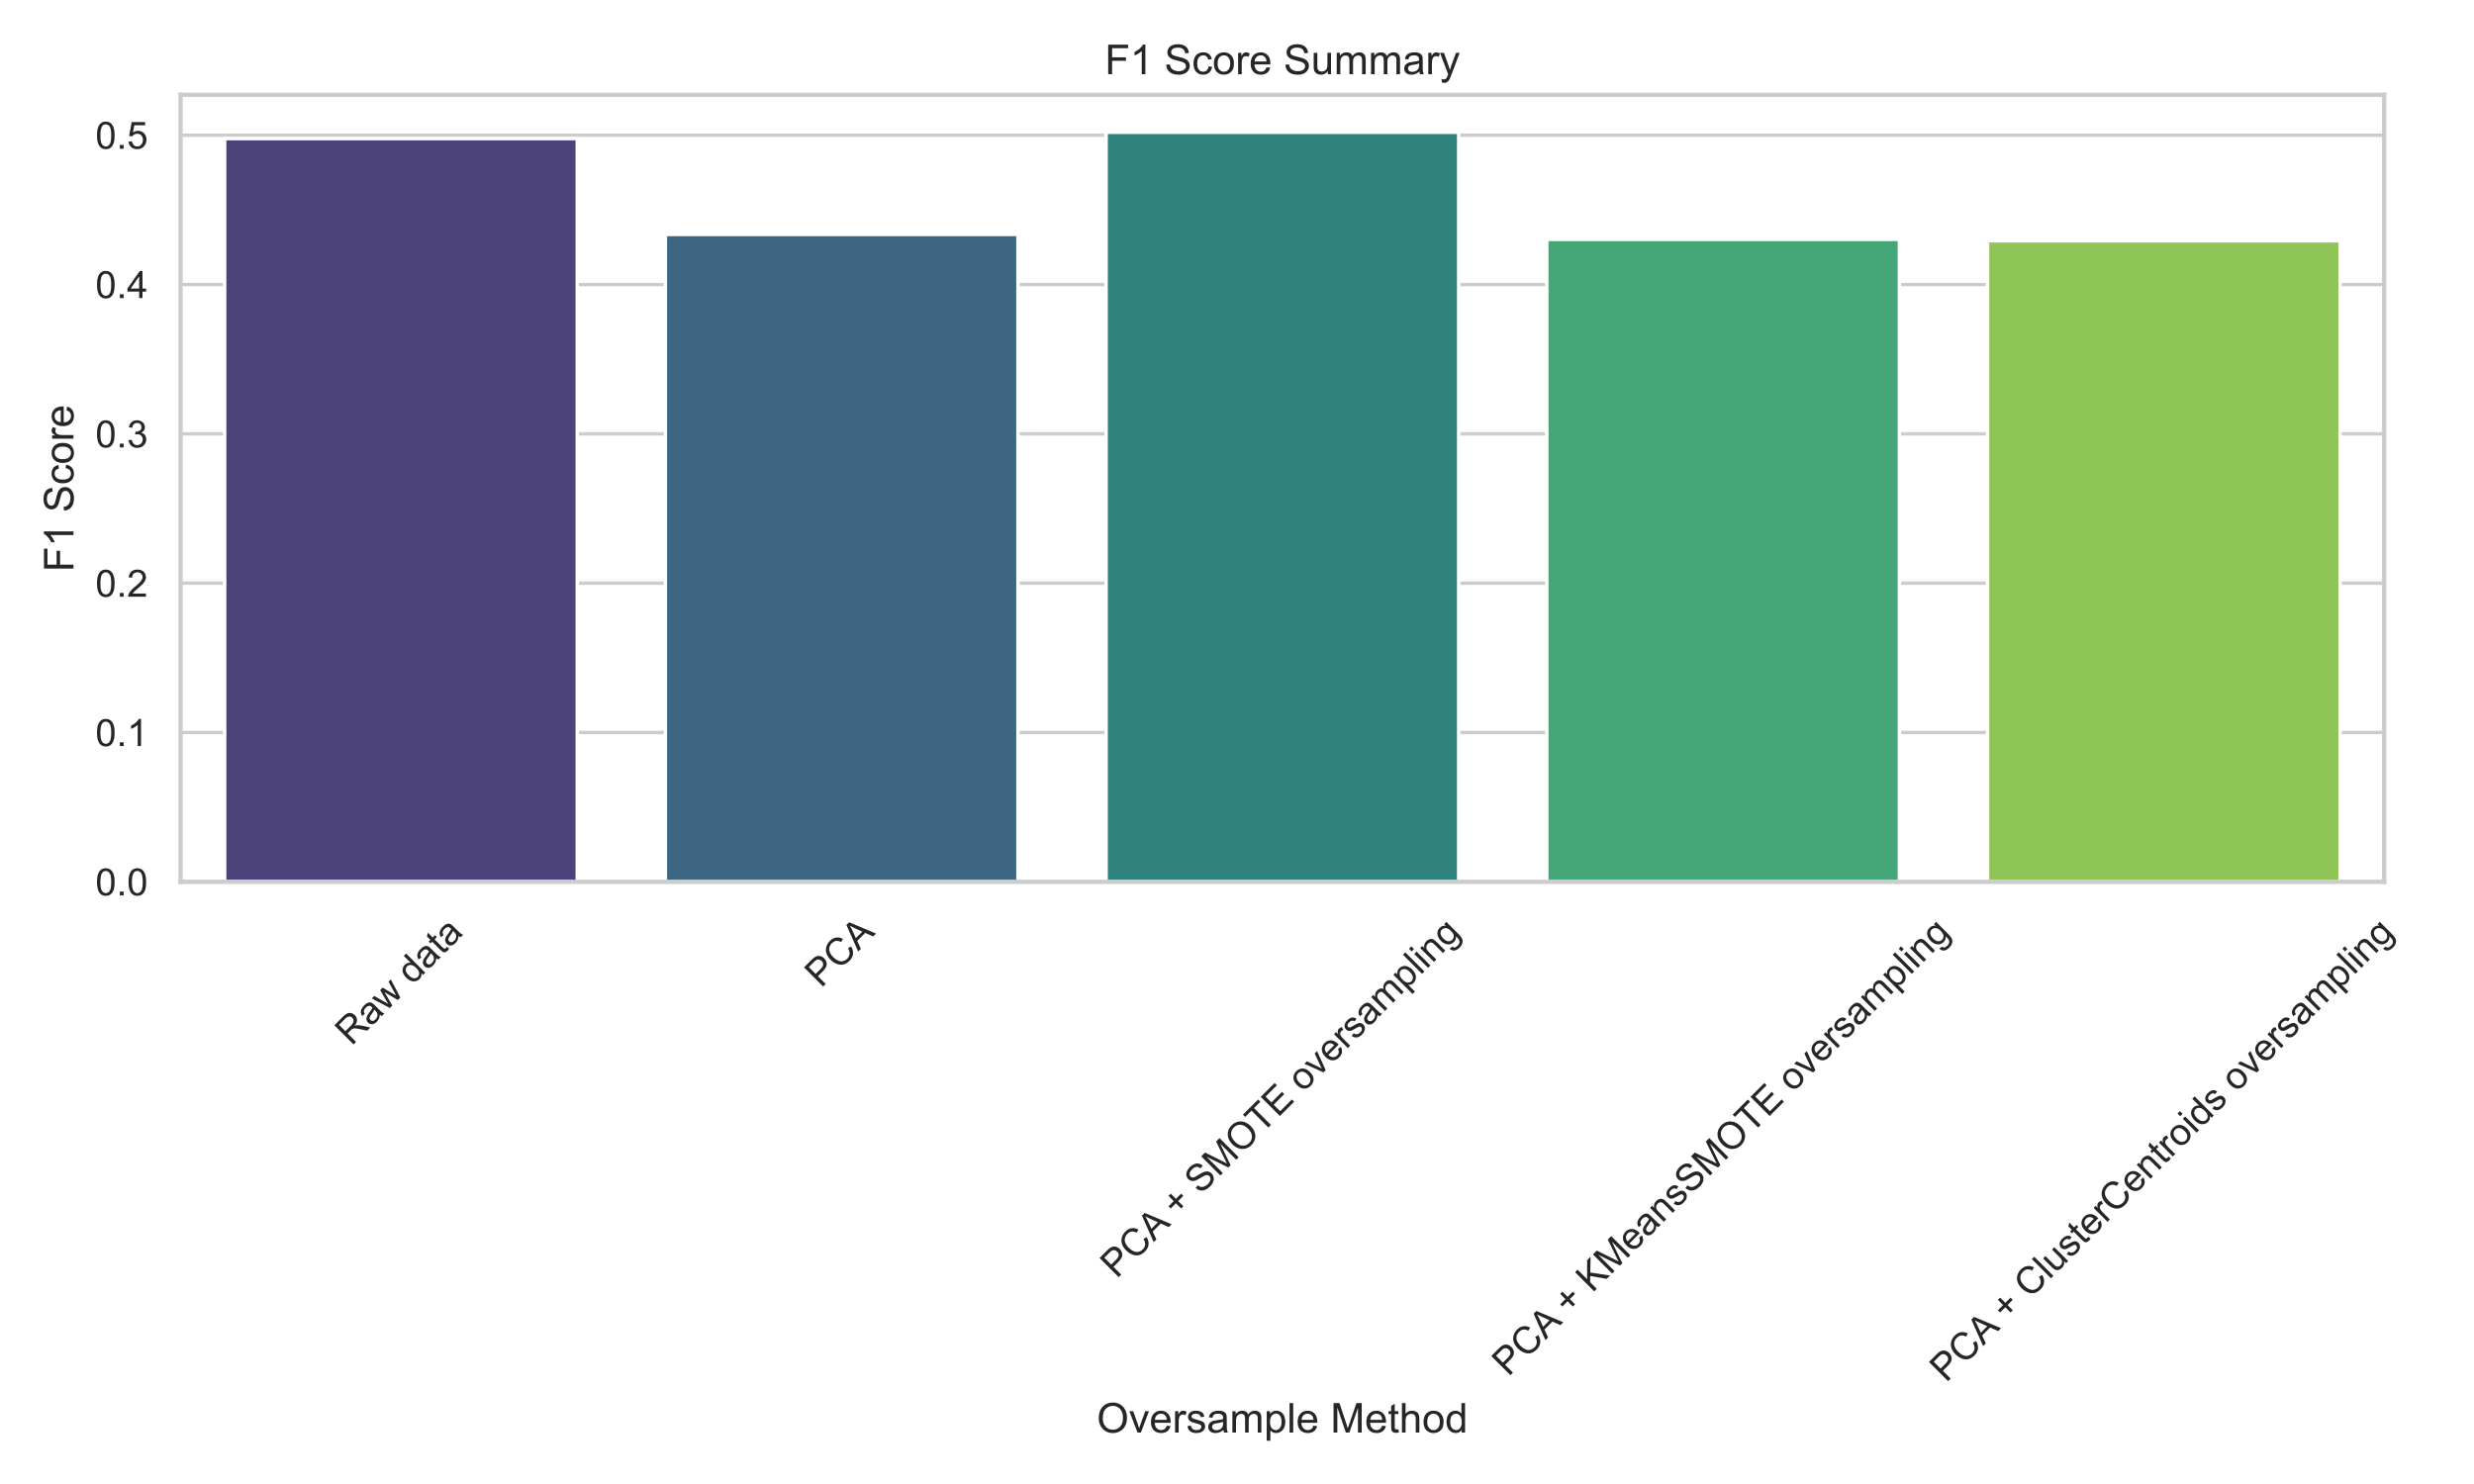
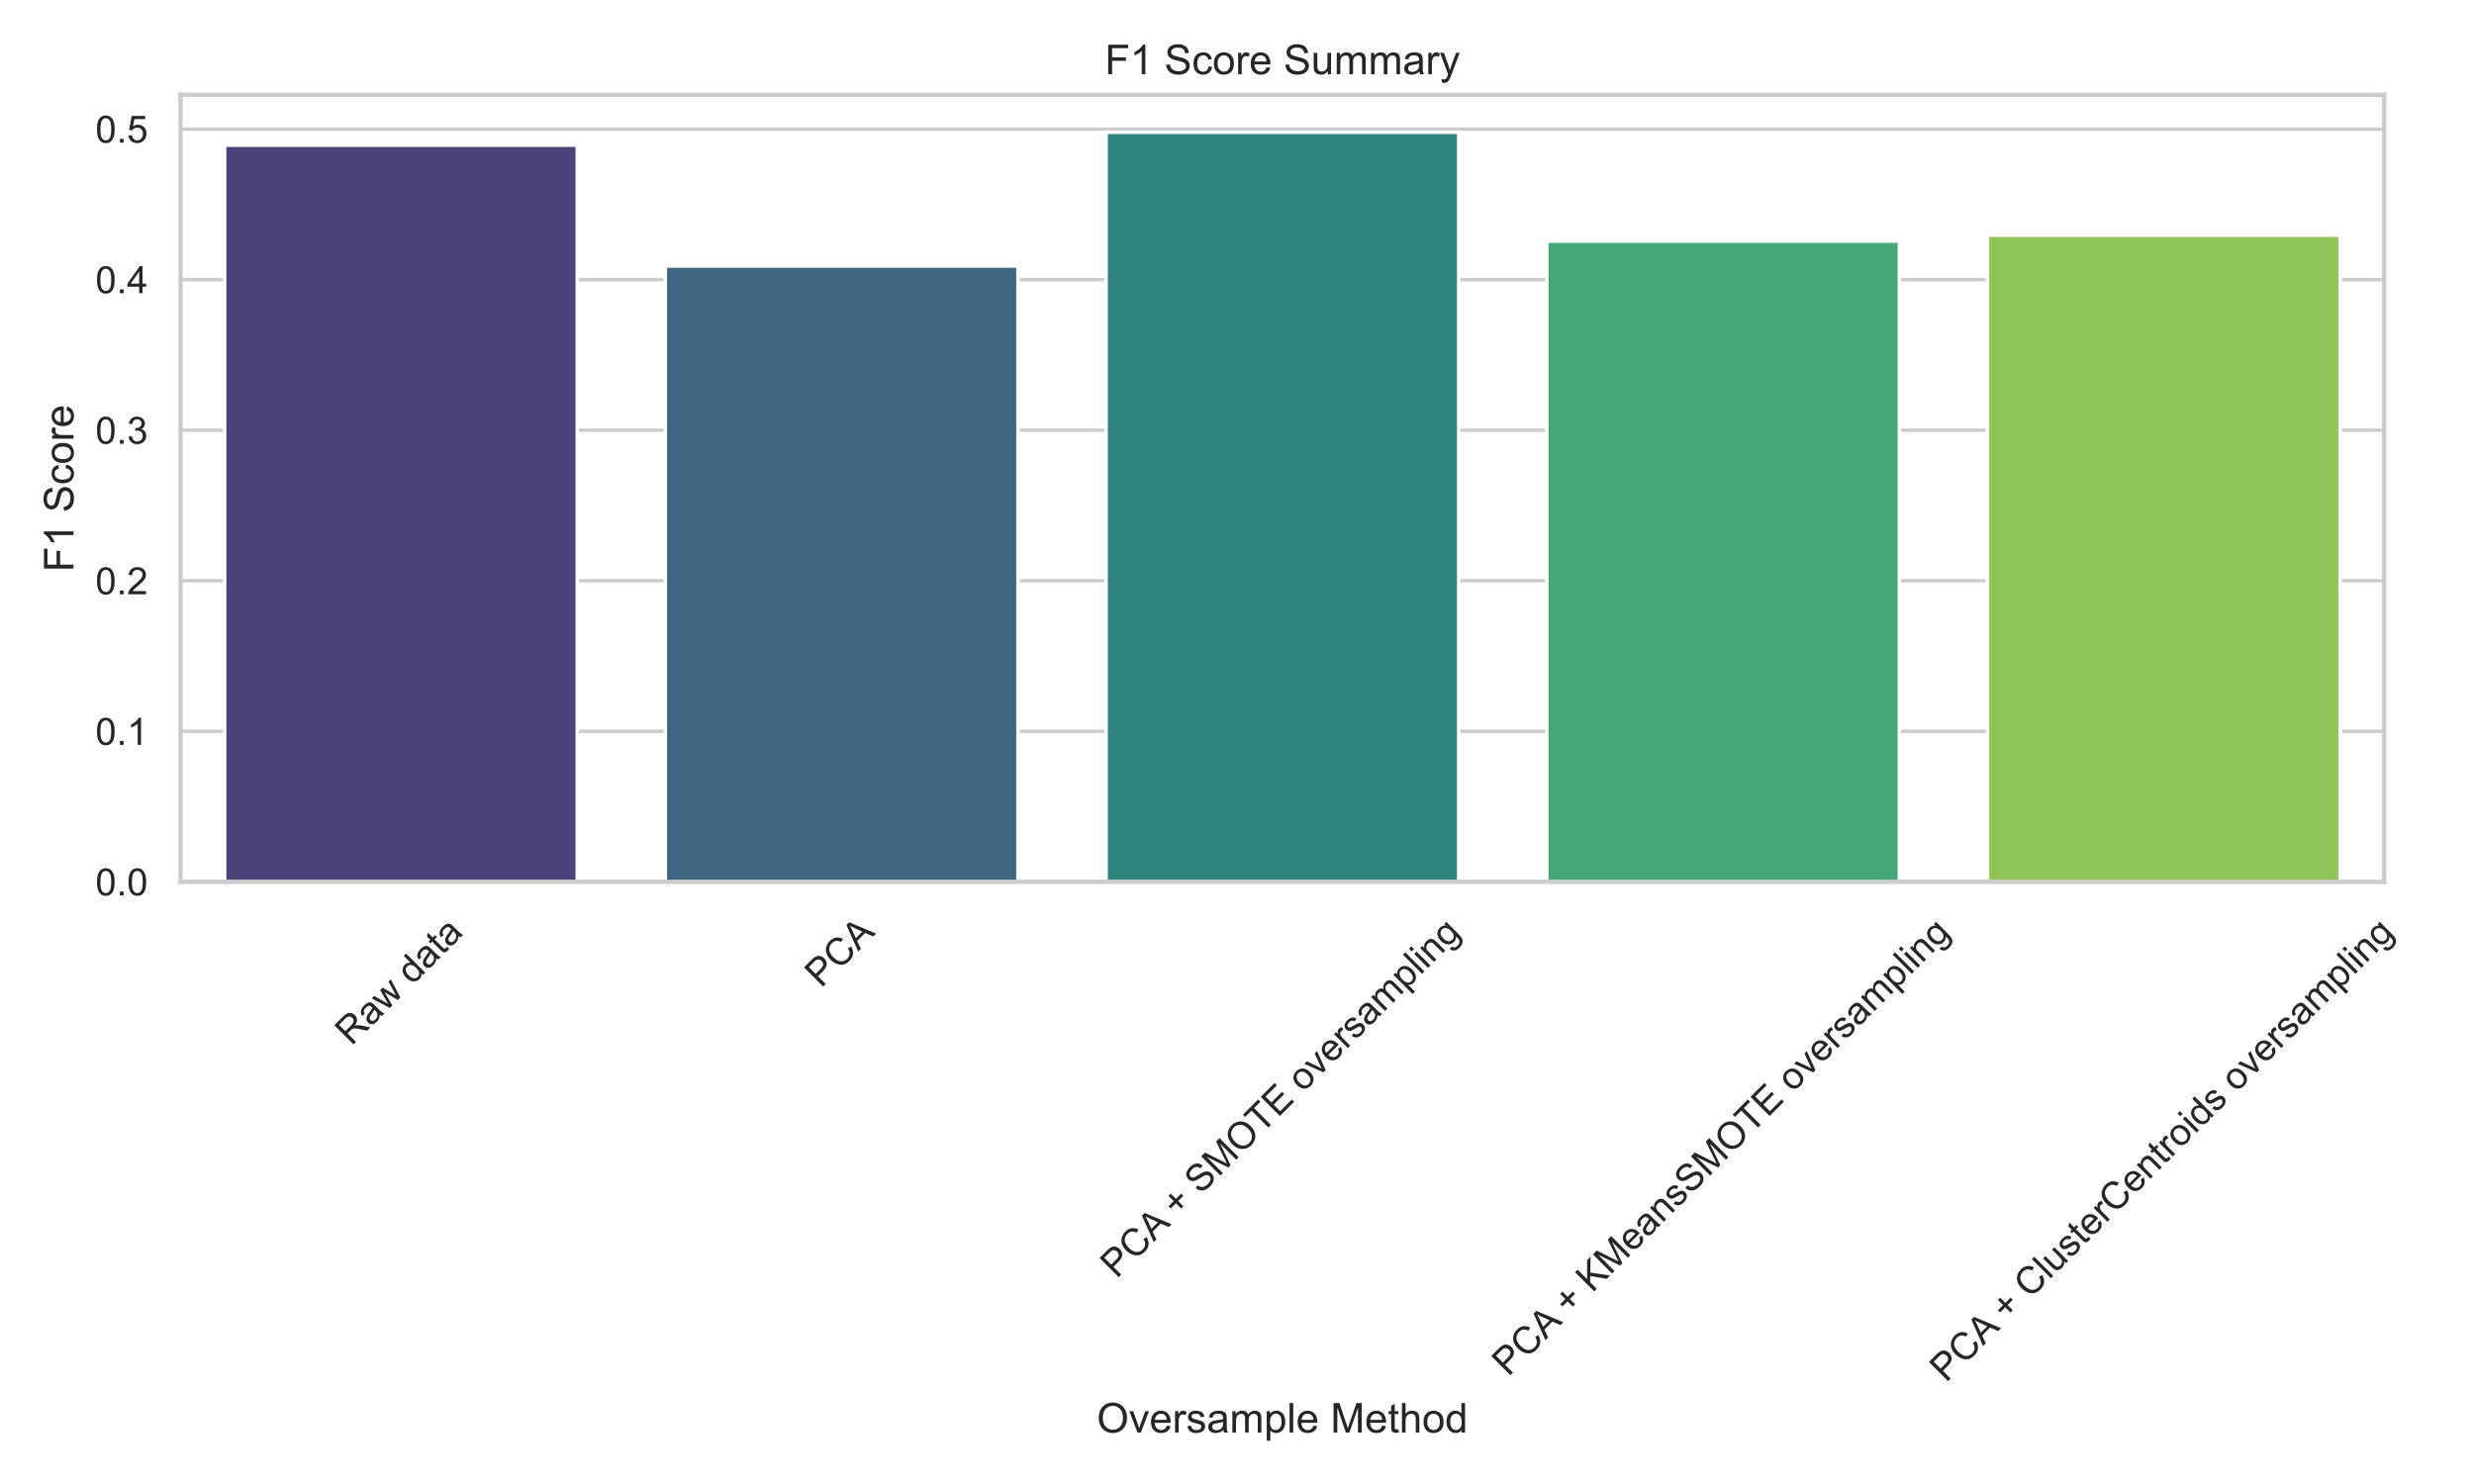
<svg xmlns="http://www.w3.org/2000/svg" xmlns:xlink="http://www.w3.org/1999/xlink" width="720pt" height="432pt" viewBox="0 0 720 432" version="1.1">
  <defs>
    <style type="text/css">*{stroke-linejoin: round; stroke-linecap: butt}</style>
  </defs>
  <g id="figure_1">
    <g id="patch_1">
      <path d="M 0 432  L 720 432  L 720 0  L 0 0  z " style="fill: #ffffff" />
    </g>
    <g id="axes_1">
      <g id="patch_2">
        <path d="M 52.56 256.713  L 693.855 256.713  L 693.855 27.6  L 52.56 27.6  z " style="fill: #ffffff" />
      </g>
      <g id="matplotlib.axis_1">
        <g id="xtick_1">
          <g id="text_1">
            <g style="fill: #262626" transform="translate(102.2713 304.6385) rotate(-45) scale(0.11 -0.11)">
              <defs>
                <path id="ArialMT-52" d="M 503 0  L 503 4581  L 2534 4581  Q 3147 4581 3465 4457  Q 3784 4334 3975 4021  Q 4166 3709 4166 3331  Q 4166 2844 3850 2509  Q 3534 2175 2875 2084  Q 3116 1969 3241 1856  Q 3506 1613 3744 1247  L 4541 0  L 3778 0  L 3172 953  Q 2906 1366 2734 1584  Q 2563 1803 2427 1890  Q 2291 1978 2150 2013  Q 2047 2034 1813 2034  L 1109 2034  L 1109 0  L 503 0  z M 1109 2559  L 2413 2559  Q 2828 2559 3062 2645  Q 3297 2731 3419 2920  Q 3541 3109 3541 3331  Q 3541 3656 3305 3865  Q 3069 4075 2559 4075  L 1109 4075  L 1109 2559  z " transform="scale(0.015625)" />
                <path id="ArialMT-61" d="M 2588 409  Q 2275 144 1986 34  Q 1697 -75 1366 -75  Q 819 -75 525 192  Q 231 459 231 875  Q 231 1119 342 1320  Q 453 1522 633 1644  Q 813 1766 1038 1828  Q 1203 1872 1538 1913  Q 2219 1994 2541 2106  Q 2544 2222 2544 2253  Q 2544 2597 2384 2738  Q 2169 2928 1744 2928  Q 1347 2928 1158 2789  Q 969 2650 878 2297  L 328 2372  Q 403 2725 575 2942  Q 747 3159 1072 3276  Q 1397 3394 1825 3394  Q 2250 3394 2515 3294  Q 2781 3194 2906 3042  Q 3031 2891 3081 2659  Q 3109 2516 3109 2141  L 3109 1391  Q 3109 606 3145 398  Q 3181 191 3288 0  L 2700 0  Q 2613 175 2588 409  z M 2541 1666  Q 2234 1541 1622 1453  Q 1275 1403 1131 1340  Q 988 1278 909 1158  Q 831 1038 831 891  Q 831 666 1001 516  Q 1172 366 1500 366  Q 1825 366 2078 508  Q 2331 650 2450 897  Q 2541 1088 2541 1459  L 2541 1666  z " transform="scale(0.015625)" />
                <path id="ArialMT-77" d="M 1034 0  L 19 3319  L 600 3319  L 1128 1403  L 1325 691  Q 1338 744 1497 1375  L 2025 3319  L 2603 3319  L 3100 1394  L 3266 759  L 3456 1400  L 4025 3319  L 4572 3319  L 3534 0  L 2950 0  L 2422 1988  L 2294 2553  L 1622 0  L 1034 0  z " transform="scale(0.015625)" />
                <path id="ArialMT-20" transform="scale(0.015625)" />
                <path id="ArialMT-64" d="M 2575 0  L 2575 419  Q 2259 -75 1647 -75  Q 1250 -75 917 144  Q 584 363 401 755  Q 219 1147 219 1656  Q 219 2153 384 2558  Q 550 2963 881 3178  Q 1213 3394 1622 3394  Q 1922 3394 2156 3267  Q 2391 3141 2538 2938  L 2538 4581  L 3097 4581  L 3097 0  L 2575 0  z M 797 1656  Q 797 1019 1065 703  Q 1334 388 1700 388  Q 2069 388 2326 689  Q 2584 991 2584 1609  Q 2584 2291 2321 2609  Q 2059 2928 1675 2928  Q 1300 2928 1048 2622  Q 797 2316 797 1656  z " transform="scale(0.015625)" />
                <path id="ArialMT-74" d="M 1650 503  L 1731 6  Q 1494 -44 1306 -44  Q 1000 -44 831 53  Q 663 150 594 308  Q 525 466 525 972  L 525 2881  L 113 2881  L 113 3319  L 525 3319  L 525 4141  L 1084 4478  L 1084 3319  L 1650 3319  L 1650 2881  L 1084 2881  L 1084 941  Q 1084 700 1114 631  Q 1144 563 1211 522  Q 1278 481 1403 481  Q 1497 481 1650 503  z " transform="scale(0.015625)" />
              </defs>
              <use xlink:href="#ArialMT-52" />
              <use xlink:href="#ArialMT-61" x="72.217" />
              <use xlink:href="#ArialMT-77" x="127.832" />
              <use xlink:href="#ArialMT-20" x="200.049" />
              <use xlink:href="#ArialMT-64" x="227.832" />
              <use xlink:href="#ArialMT-61" x="283.447" />
              <use xlink:href="#ArialMT-74" x="339.062" />
              <use xlink:href="#ArialMT-61" x="366.846" />
            </g>
          </g>
        </g>
        <g id="xtick_2">
          <g id="text_2">
            <g style="fill: #262626" transform="translate(238.9622 287.7744) rotate(-45) scale(0.11 -0.11)">
              <defs>
                <path id="ArialMT-50" d="M 494 0  L 494 4581  L 2222 4581  Q 2678 4581 2919 4538  Q 3256 4481 3484 4323  Q 3713 4166 3852 3881  Q 3991 3597 3991 3256  Q 3991 2672 3619 2267  Q 3247 1863 2275 1863  L 1100 1863  L 1100 0  L 494 0  z M 1100 2403  L 2284 2403  Q 2872 2403 3119 2622  Q 3366 2841 3366 3238  Q 3366 3525 3220 3729  Q 3075 3934 2838 4000  Q 2684 4041 2272 4041  L 1100 4041  L 1100 2403  z " transform="scale(0.015625)" />
                <path id="ArialMT-43" d="M 3763 1606  L 4369 1453  Q 4178 706 3683 314  Q 3188 -78 2472 -78  Q 1731 -78 1267 223  Q 803 525 561 1097  Q 319 1669 319 2325  Q 319 3041 592 3573  Q 866 4106 1370 4382  Q 1875 4659 2481 4659  Q 3169 4659 3637 4309  Q 4106 3959 4291 3325  L 3694 3184  Q 3534 3684 3231 3912  Q 2928 4141 2469 4141  Q 1941 4141 1586 3887  Q 1231 3634 1087 3207  Q 944 2781 944 2328  Q 944 1744 1114 1308  Q 1284 872 1643 656  Q 2003 441 2422 441  Q 2931 441 3284 734  Q 3638 1028 3763 1606  z " transform="scale(0.015625)" />
                <path id="ArialMT-41" d="M -9 0  L 1750 4581  L 2403 4581  L 4278 0  L 3588 0  L 3053 1388  L 1138 1388  L 634 0  L -9 0  z M 1313 1881  L 2866 1881  L 2388 3150  Q 2169 3728 2063 4100  Q 1975 3659 1816 3225  L 1313 1881  z " transform="scale(0.015625)" />
              </defs>
              <use xlink:href="#ArialMT-50" />
              <use xlink:href="#ArialMT-43" x="66.699" />
              <use xlink:href="#ArialMT-41" x="138.916" />
            </g>
          </g>
        </g>
        <g id="xtick_3">
          <g id="text_3">
            <g style="fill: #262626" transform="translate(324.9705 372.3839) rotate(-45) scale(0.11 -0.11)">
              <defs>
                <path id="ArialMT-2b" d="M 1603 741  L 1603 1997  L 356 1997  L 356 2522  L 1603 2522  L 1603 3769  L 2134 3769  L 2134 2522  L 3381 2522  L 3381 1997  L 2134 1997  L 2134 741  L 1603 741  z " transform="scale(0.015625)" />
                <path id="ArialMT-53" d="M 288 1472  L 859 1522  Q 900 1178 1048 958  Q 1197 738 1509 602  Q 1822 466 2213 466  Q 2559 466 2825 569  Q 3091 672 3220 851  Q 3350 1031 3350 1244  Q 3350 1459 3225 1620  Q 3100 1781 2813 1891  Q 2628 1963 1997 2114  Q 1366 2266 1113 2400  Q 784 2572 623 2826  Q 463 3081 463 3397  Q 463 3744 659 4045  Q 856 4347 1234 4503  Q 1613 4659 2075 4659  Q 2584 4659 2973 4495  Q 3363 4331 3572 4012  Q 3781 3694 3797 3291  L 3216 3247  Q 3169 3681 2898 3903  Q 2628 4125 2100 4125  Q 1550 4125 1298 3923  Q 1047 3722 1047 3438  Q 1047 3191 1225 3031  Q 1400 2872 2139 2705  Q 2878 2538 3153 2413  Q 3553 2228 3743 1945  Q 3934 1663 3934 1294  Q 3934 928 3725 604  Q 3516 281 3123 101  Q 2731 -78 2241 -78  Q 1619 -78 1198 103  Q 778 284 539 648  Q 300 1013 288 1472  z " transform="scale(0.015625)" />
                <path id="ArialMT-4d" d="M 475 0  L 475 4581  L 1388 4581  L 2472 1338  Q 2622 884 2691 659  Q 2769 909 2934 1394  L 4031 4581  L 4847 4581  L 4847 0  L 4263 0  L 4263 3834  L 2931 0  L 2384 0  L 1059 3900  L 1059 0  L 475 0  z " transform="scale(0.015625)" />
                <path id="ArialMT-4f" d="M 309 2231  Q 309 3372 921 4017  Q 1534 4663 2503 4663  Q 3138 4663 3647 4359  Q 4156 4056 4423 3514  Q 4691 2972 4691 2284  Q 4691 1588 4409 1038  Q 4128 488 3612 205  Q 3097 -78 2500 -78  Q 1853 -78 1343 234  Q 834 547 571 1087  Q 309 1628 309 2231  z M 934 2222  Q 934 1394 1379 917  Q 1825 441 2497 441  Q 3181 441 3623 922  Q 4066 1403 4066 2288  Q 4066 2847 3877 3264  Q 3688 3681 3323 3911  Q 2959 4141 2506 4141  Q 1863 4141 1398 3698  Q 934 3256 934 2222  z " transform="scale(0.015625)" />
                <path id="ArialMT-54" d="M 1659 0  L 1659 4041  L 150 4041  L 150 4581  L 3781 4581  L 3781 4041  L 2266 4041  L 2266 0  L 1659 0  z " transform="scale(0.015625)" />
                <path id="ArialMT-45" d="M 506 0  L 506 4581  L 3819 4581  L 3819 4041  L 1113 4041  L 1113 2638  L 3647 2638  L 3647 2100  L 1113 2100  L 1113 541  L 3925 541  L 3925 0  L 506 0  z " transform="scale(0.015625)" />
                <path id="ArialMT-6f" d="M 213 1659  Q 213 2581 725 3025  Q 1153 3394 1769 3394  Q 2453 3394 2887 2945  Q 3322 2497 3322 1706  Q 3322 1066 3130 698  Q 2938 331 2570 128  Q 2203 -75 1769 -75  Q 1072 -75 642 372  Q 213 819 213 1659  z M 791 1659  Q 791 1022 1069 705  Q 1347 388 1769 388  Q 2188 388 2466 706  Q 2744 1025 2744 1678  Q 2744 2294 2464 2611  Q 2184 2928 1769 2928  Q 1347 2928 1069 2612  Q 791 2297 791 1659  z " transform="scale(0.015625)" />
                <path id="ArialMT-76" d="M 1344 0  L 81 3319  L 675 3319  L 1388 1331  Q 1503 1009 1600 663  Q 1675 925 1809 1294  L 2547 3319  L 3125 3319  L 1869 0  L 1344 0  z " transform="scale(0.015625)" />
                <path id="ArialMT-65" d="M 2694 1069  L 3275 997  Q 3138 488 2766 206  Q 2394 -75 1816 -75  Q 1088 -75 661 373  Q 234 822 234 1631  Q 234 2469 665 2931  Q 1097 3394 1784 3394  Q 2450 3394 2872 2941  Q 3294 2488 3294 1666  Q 3294 1616 3291 1516  L 816 1516  Q 847 969 1125 678  Q 1403 388 1819 388  Q 2128 388 2347 550  Q 2566 713 2694 1069  z M 847 1978  L 2700 1978  Q 2663 2397 2488 2606  Q 2219 2931 1791 2931  Q 1403 2931 1139 2672  Q 875 2413 847 1978  z " transform="scale(0.015625)" />
                <path id="ArialMT-72" d="M 416 0  L 416 3319  L 922 3319  L 922 2816  Q 1116 3169 1280 3281  Q 1444 3394 1641 3394  Q 1925 3394 2219 3213  L 2025 2691  Q 1819 2813 1613 2813  Q 1428 2813 1281 2702  Q 1134 2591 1072 2394  Q 978 2094 978 1738  L 978 0  L 416 0  z " transform="scale(0.015625)" />
                <path id="ArialMT-73" d="M 197 991  L 753 1078  Q 800 744 1014 566  Q 1228 388 1613 388  Q 2000 388 2187 545  Q 2375 703 2375 916  Q 2375 1106 2209 1216  Q 2094 1291 1634 1406  Q 1016 1563 777 1677  Q 538 1791 414 1992  Q 291 2194 291 2438  Q 291 2659 392 2848  Q 494 3038 669 3163  Q 800 3259 1026 3326  Q 1253 3394 1513 3394  Q 1903 3394 2198 3281  Q 2494 3169 2634 2976  Q 2775 2784 2828 2463  L 2278 2388  Q 2241 2644 2061 2787  Q 1881 2931 1553 2931  Q 1166 2931 1000 2803  Q 834 2675 834 2503  Q 834 2394 903 2306  Q 972 2216 1119 2156  Q 1203 2125 1616 2013  Q 2213 1853 2448 1751  Q 2684 1650 2818 1456  Q 2953 1263 2953 975  Q 2953 694 2789 445  Q 2625 197 2315 61  Q 2006 -75 1616 -75  Q 969 -75 630 194  Q 291 463 197 991  z " transform="scale(0.015625)" />
                <path id="ArialMT-6d" d="M 422 0  L 422 3319  L 925 3319  L 925 2853  Q 1081 3097 1340 3245  Q 1600 3394 1931 3394  Q 2300 3394 2536 3241  Q 2772 3088 2869 2813  Q 3263 3394 3894 3394  Q 4388 3394 4653 3120  Q 4919 2847 4919 2278  L 4919 0  L 4359 0  L 4359 2091  Q 4359 2428 4304 2576  Q 4250 2725 4106 2815  Q 3963 2906 3769 2906  Q 3419 2906 3187 2673  Q 2956 2441 2956 1928  L 2956 0  L 2394 0  L 2394 2156  Q 2394 2531 2256 2718  Q 2119 2906 1806 2906  Q 1569 2906 1367 2781  Q 1166 2656 1075 2415  Q 984 2175 984 1722  L 984 0  L 422 0  z " transform="scale(0.015625)" />
                <path id="ArialMT-70" d="M 422 -1272  L 422 3319  L 934 3319  L 934 2888  Q 1116 3141 1344 3267  Q 1572 3394 1897 3394  Q 2322 3394 2647 3175  Q 2972 2956 3137 2557  Q 3303 2159 3303 1684  Q 3303 1175 3120 767  Q 2938 359 2589 142  Q 2241 -75 1856 -75  Q 1575 -75 1351 44  Q 1128 163 984 344  L 984 -1272  L 422 -1272  z M 931 1641  Q 931 1000 1190 694  Q 1450 388 1819 388  Q 2194 388 2461 705  Q 2728 1022 2728 1688  Q 2728 2322 2467 2637  Q 2206 2953 1844 2953  Q 1484 2953 1207 2617  Q 931 2281 931 1641  z " transform="scale(0.015625)" />
                <path id="ArialMT-6c" d="M 409 0  L 409 4581  L 972 4581  L 972 0  L 409 0  z " transform="scale(0.015625)" />
                <path id="ArialMT-69" d="M 425 3934  L 425 4581  L 988 4581  L 988 3934  L 425 3934  z M 425 0  L 425 3319  L 988 3319  L 988 0  L 425 0  z " transform="scale(0.015625)" />
                <path id="ArialMT-6e" d="M 422 0  L 422 3319  L 928 3319  L 928 2847  Q 1294 3394 1984 3394  Q 2284 3394 2536 3286  Q 2788 3178 2913 3003  Q 3038 2828 3088 2588  Q 3119 2431 3119 2041  L 3119 0  L 2556 0  L 2556 2019  Q 2556 2363 2490 2533  Q 2425 2703 2258 2804  Q 2091 2906 1866 2906  Q 1506 2906 1245 2678  Q 984 2450 984 1813  L 984 0  L 422 0  z " transform="scale(0.015625)" />
                <path id="ArialMT-67" d="M 319 -275  L 866 -356  Q 900 -609 1056 -725  Q 1266 -881 1628 -881  Q 2019 -881 2231 -725  Q 2444 -569 2519 -288  Q 2563 -116 2559 434  Q 2191 0 1641 0  Q 956 0 581 494  Q 206 988 206 1678  Q 206 2153 378 2554  Q 550 2956 876 3175  Q 1203 3394 1644 3394  Q 2231 3394 2613 2919  L 2613 3319  L 3131 3319  L 3131 450  Q 3131 -325 2973 -648  Q 2816 -972 2473 -1159  Q 2131 -1347 1631 -1347  Q 1038 -1347 672 -1080  Q 306 -813 319 -275  z M 784 1719  Q 784 1066 1043 766  Q 1303 466 1694 466  Q 2081 466 2343 764  Q 2606 1063 2606 1700  Q 2606 2309 2336 2618  Q 2066 2928 1684 2928  Q 1309 2928 1046 2623  Q 784 2319 784 1719  z " transform="scale(0.015625)" />
              </defs>
              <use xlink:href="#ArialMT-50" />
              <use xlink:href="#ArialMT-43" x="66.699" />
              <use xlink:href="#ArialMT-41" x="138.916" />
              <use xlink:href="#ArialMT-20" x="200.115" />
              <use xlink:href="#ArialMT-2b" x="227.898" />
              <use xlink:href="#ArialMT-20" x="286.297" />
              <use xlink:href="#ArialMT-53" x="314.08" />
              <use xlink:href="#ArialMT-4d" x="380.779" />
              <use xlink:href="#ArialMT-4f" x="464.08" />
              <use xlink:href="#ArialMT-54" x="541.863" />
              <use xlink:href="#ArialMT-45" x="602.947" />
              <use xlink:href="#ArialMT-20" x="669.646" />
              <use xlink:href="#ArialMT-6f" x="697.43" />
              <use xlink:href="#ArialMT-76" x="753.045" />
              <use xlink:href="#ArialMT-65" x="803.045" />
              <use xlink:href="#ArialMT-72" x="858.66" />
              <use xlink:href="#ArialMT-73" x="891.961" />
              <use xlink:href="#ArialMT-61" x="941.961" />
              <use xlink:href="#ArialMT-6d" x="997.576" />
              <use xlink:href="#ArialMT-70" x="1080.877" />
              <use xlink:href="#ArialMT-6c" x="1136.492" />
              <use xlink:href="#ArialMT-69" x="1158.709" />
              <use xlink:href="#ArialMT-6e" x="1180.926" />
              <use xlink:href="#ArialMT-67" x="1236.541" />
            </g>
          </g>
        </g>
        <g id="xtick_4">
          <g id="text_4">
            <g style="fill: #262626" transform="translate(438.9632 400.9165) rotate(-45) scale(0.11 -0.11)">
              <defs>
                <path id="ArialMT-4b" d="M 469 0  L 469 4581  L 1075 4581  L 1075 2309  L 3350 4581  L 4172 4581  L 2250 2725  L 4256 0  L 3456 0  L 1825 2319  L 1075 1588  L 1075 0  L 469 0  z " transform="scale(0.015625)" />
              </defs>
              <use xlink:href="#ArialMT-50" />
              <use xlink:href="#ArialMT-43" x="66.699" />
              <use xlink:href="#ArialMT-41" x="138.916" />
              <use xlink:href="#ArialMT-20" x="200.115" />
              <use xlink:href="#ArialMT-2b" x="227.898" />
              <use xlink:href="#ArialMT-20" x="286.297" />
              <use xlink:href="#ArialMT-4b" x="314.08" />
              <use xlink:href="#ArialMT-4d" x="380.779" />
              <use xlink:href="#ArialMT-65" x="464.08" />
              <use xlink:href="#ArialMT-61" x="519.695" />
              <use xlink:href="#ArialMT-6e" x="575.311" />
              <use xlink:href="#ArialMT-73" x="630.926" />
              <use xlink:href="#ArialMT-53" x="680.926" />
              <use xlink:href="#ArialMT-4d" x="747.625" />
              <use xlink:href="#ArialMT-4f" x="830.926" />
              <use xlink:href="#ArialMT-54" x="908.709" />
              <use xlink:href="#ArialMT-45" x="969.793" />
              <use xlink:href="#ArialMT-20" x="1036.492" />
              <use xlink:href="#ArialMT-6f" x="1064.275" />
              <use xlink:href="#ArialMT-76" x="1119.891" />
              <use xlink:href="#ArialMT-65" x="1169.891" />
              <use xlink:href="#ArialMT-72" x="1225.506" />
              <use xlink:href="#ArialMT-73" x="1258.807" />
              <use xlink:href="#ArialMT-61" x="1308.807" />
              <use xlink:href="#ArialMT-6d" x="1364.422" />
              <use xlink:href="#ArialMT-70" x="1447.723" />
              <use xlink:href="#ArialMT-6c" x="1503.338" />
              <use xlink:href="#ArialMT-69" x="1525.555" />
              <use xlink:href="#ArialMT-6e" x="1547.771" />
              <use xlink:href="#ArialMT-67" x="1603.387" />
            </g>
          </g>
        </g>
        <g id="xtick_5">
          <g id="text_5">
            <g style="fill: #262626" transform="translate(566.3525 402.6459) rotate(-45) scale(0.11 -0.11)">
              <defs>
                <path id="ArialMT-75" d="M 2597 0  L 2597 488  Q 2209 -75 1544 -75  Q 1250 -75 995 37  Q 741 150 617 320  Q 494 491 444 738  Q 409 903 409 1263  L 409 3319  L 972 3319  L 972 1478  Q 972 1038 1006 884  Q 1059 663 1231 536  Q 1403 409 1656 409  Q 1909 409 2131 539  Q 2353 669 2445 892  Q 2538 1116 2538 1541  L 2538 3319  L 3100 3319  L 3100 0  L 2597 0  z " transform="scale(0.015625)" />
              </defs>
              <use xlink:href="#ArialMT-50" />
              <use xlink:href="#ArialMT-43" x="66.699" />
              <use xlink:href="#ArialMT-41" x="138.916" />
              <use xlink:href="#ArialMT-20" x="200.115" />
              <use xlink:href="#ArialMT-2b" x="227.898" />
              <use xlink:href="#ArialMT-20" x="286.297" />
              <use xlink:href="#ArialMT-43" x="314.08" />
              <use xlink:href="#ArialMT-6c" x="386.297" />
              <use xlink:href="#ArialMT-75" x="408.514" />
              <use xlink:href="#ArialMT-73" x="464.129" />
              <use xlink:href="#ArialMT-74" x="514.129" />
              <use xlink:href="#ArialMT-65" x="541.912" />
              <use xlink:href="#ArialMT-72" x="597.527" />
              <use xlink:href="#ArialMT-43" x="630.828" />
              <use xlink:href="#ArialMT-65" x="703.045" />
              <use xlink:href="#ArialMT-6e" x="758.66" />
              <use xlink:href="#ArialMT-74" x="814.275" />
              <use xlink:href="#ArialMT-72" x="842.059" />
              <use xlink:href="#ArialMT-6f" x="875.359" />
              <use xlink:href="#ArialMT-69" x="930.975" />
              <use xlink:href="#ArialMT-64" x="953.191" />
              <use xlink:href="#ArialMT-73" x="1008.807" />
              <use xlink:href="#ArialMT-20" x="1058.807" />
              <use xlink:href="#ArialMT-6f" x="1086.59" />
              <use xlink:href="#ArialMT-76" x="1142.205" />
              <use xlink:href="#ArialMT-65" x="1192.205" />
              <use xlink:href="#ArialMT-72" x="1247.82" />
              <use xlink:href="#ArialMT-73" x="1281.121" />
              <use xlink:href="#ArialMT-61" x="1331.121" />
              <use xlink:href="#ArialMT-6d" x="1386.736" />
              <use xlink:href="#ArialMT-70" x="1470.037" />
              <use xlink:href="#ArialMT-6c" x="1525.652" />
              <use xlink:href="#ArialMT-69" x="1547.869" />
              <use xlink:href="#ArialMT-6e" x="1570.086" />
              <use xlink:href="#ArialMT-67" x="1625.701" />
            </g>
          </g>
        </g>
        <g id="text_6">
          <g style="fill: #262626" transform="translate(319.1876 417.0261) scale(0.12 -0.12)">
            <defs>
              <path id="ArialMT-68" d="M 422 0  L 422 4581  L 984 4581  L 984 2938  Q 1378 3394 1978 3394  Q 2347 3394 2619 3248  Q 2891 3103 3008 2847  Q 3125 2591 3125 2103  L 3125 0  L 2563 0  L 2563 2103  Q 2563 2525 2380 2717  Q 2197 2909 1863 2909  Q 1613 2909 1392 2779  Q 1172 2650 1078 2428  Q 984 2206 984 1816  L 984 0  L 422 0  z " transform="scale(0.015625)" />
            </defs>
            <use xlink:href="#ArialMT-4f" />
            <use xlink:href="#ArialMT-76" x="77.783" />
            <use xlink:href="#ArialMT-65" x="127.783" />
            <use xlink:href="#ArialMT-72" x="183.398" />
            <use xlink:href="#ArialMT-73" x="216.699" />
            <use xlink:href="#ArialMT-61" x="266.699" />
            <use xlink:href="#ArialMT-6d" x="322.314" />
            <use xlink:href="#ArialMT-70" x="405.615" />
            <use xlink:href="#ArialMT-6c" x="461.23" />
            <use xlink:href="#ArialMT-65" x="483.447" />
            <use xlink:href="#ArialMT-20" x="539.062" />
            <use xlink:href="#ArialMT-4d" x="566.846" />
            <use xlink:href="#ArialMT-65" x="650.146" />
            <use xlink:href="#ArialMT-74" x="705.762" />
            <use xlink:href="#ArialMT-68" x="733.545" />
            <use xlink:href="#ArialMT-6f" x="789.16" />
            <use xlink:href="#ArialMT-64" x="844.775" />
          </g>
        </g>
      </g>
      <g id="matplotlib.axis_2">
        <g id="ytick_1">
          <g id="line2d_1">
-             <path d="M 52.56 256.713  L 693.855 256.713  " clip-path="url(#p5b64e0c62d)" style="fill: none; stroke: #cccccc; stroke-linecap: round" />
+             <path d="M 52.56 256.713  L 693.855 256.713  " clip-path="url(#pbaa144b74e)" style="fill: none; stroke: #cccccc; stroke-linecap: round" />
          </g>
          <g id="text_7">
            <g style="fill: #262626" transform="translate(27.77 260.6499) scale(0.11 -0.11)">
              <defs>
                <path id="ArialMT-30" d="M 266 2259  Q 266 3072 433 3567  Q 600 4063 929 4331  Q 1259 4600 1759 4600  Q 2128 4600 2406 4451  Q 2684 4303 2865 4023  Q 3047 3744 3150 3342  Q 3253 2941 3253 2259  Q 3253 1453 3087 958  Q 2922 463 2592 192  Q 2263 -78 1759 -78  Q 1097 -78 719 397  Q 266 969 266 2259  z M 844 2259  Q 844 1131 1108 757  Q 1372 384 1759 384  Q 2147 384 2411 759  Q 2675 1134 2675 2259  Q 2675 3391 2411 3762  Q 2147 4134 1753 4134  Q 1366 4134 1134 3806  Q 844 3388 844 2259  z " transform="scale(0.015625)" />
                <path id="ArialMT-2e" d="M 581 0  L 581 641  L 1222 641  L 1222 0  L 581 0  z " transform="scale(0.015625)" />
              </defs>
              <use xlink:href="#ArialMT-30" />
              <use xlink:href="#ArialMT-2e" x="55.615" />
              <use xlink:href="#ArialMT-30" x="83.398" />
            </g>
          </g>
        </g>
        <g id="ytick_2">
          <g id="line2d_2">
-             <path d="M 52.56 213.243  L 693.855 213.243  " clip-path="url(#p5b64e0c62d)" style="fill: none; stroke: #cccccc; stroke-linecap: round" />
+             <path d="M 52.56 212.888  L 693.855 212.888  " clip-path="url(#pbaa144b74e)" style="fill: none; stroke: #cccccc; stroke-linecap: round" />
          </g>
          <g id="text_8">
-             <g style="fill: #262626" transform="translate(27.77 217.1793) scale(0.11 -0.11)">
+             <g style="fill: #262626" transform="translate(27.77 216.8244) scale(0.11 -0.11)">
              <defs>
                <path id="ArialMT-31" d="M 2384 0  L 1822 0  L 1822 3584  Q 1619 3391 1289 3197  Q 959 3003 697 2906  L 697 3450  Q 1169 3672 1522 3987  Q 1875 4303 2022 4600  L 2384 4600  L 2384 0  z " transform="scale(0.015625)" />
              </defs>
              <use xlink:href="#ArialMT-30" />
              <use xlink:href="#ArialMT-2e" x="55.615" />
              <use xlink:href="#ArialMT-31" x="83.398" />
            </g>
          </g>
        </g>
        <g id="ytick_3">
          <g id="line2d_3">
-             <path d="M 52.56 169.772  L 693.855 169.772  " clip-path="url(#p5b64e0c62d)" style="fill: none; stroke: #cccccc; stroke-linecap: round" />
+             <path d="M 52.56 169.062  L 693.855 169.062  " clip-path="url(#pbaa144b74e)" style="fill: none; stroke: #cccccc; stroke-linecap: round" />
          </g>
          <g id="text_9">
-             <g style="fill: #262626" transform="translate(27.77 173.7088) scale(0.11 -0.11)">
+             <g style="fill: #262626" transform="translate(27.77 172.9989) scale(0.11 -0.11)">
              <defs>
                <path id="ArialMT-32" d="M 3222 541  L 3222 0  L 194 0  Q 188 203 259 391  Q 375 700 629 1000  Q 884 1300 1366 1694  Q 2113 2306 2375 2664  Q 2638 3022 2638 3341  Q 2638 3675 2398 3904  Q 2159 4134 1775 4134  Q 1369 4134 1125 3890  Q 881 3647 878 3216  L 300 3275  Q 359 3922 746 4261  Q 1134 4600 1788 4600  Q 2447 4600 2831 4234  Q 3216 3869 3216 3328  Q 3216 3053 3103 2787  Q 2991 2522 2730 2228  Q 2469 1934 1863 1422  Q 1356 997 1212 845  Q 1069 694 975 541  L 3222 541  z " transform="scale(0.015625)" />
              </defs>
              <use xlink:href="#ArialMT-30" />
              <use xlink:href="#ArialMT-2e" x="55.615" />
              <use xlink:href="#ArialMT-32" x="83.398" />
            </g>
          </g>
        </g>
        <g id="ytick_4">
          <g id="line2d_4">
-             <path d="M 52.56 126.302  L 693.855 126.302  " clip-path="url(#p5b64e0c62d)" style="fill: none; stroke: #cccccc; stroke-linecap: round" />
+             <path d="M 52.56 125.237  L 693.855 125.237  " clip-path="url(#pbaa144b74e)" style="fill: none; stroke: #cccccc; stroke-linecap: round" />
          </g>
          <g id="text_10">
-             <g style="fill: #262626" transform="translate(27.77 130.2383) scale(0.11 -0.11)">
+             <g style="fill: #262626" transform="translate(27.77 129.1734) scale(0.11 -0.11)">
              <defs>
                <path id="ArialMT-33" d="M 269 1209  L 831 1284  Q 928 806 1161 595  Q 1394 384 1728 384  Q 2125 384 2398 659  Q 2672 934 2672 1341  Q 2672 1728 2419 1979  Q 2166 2231 1775 2231  Q 1616 2231 1378 2169  L 1441 2663  Q 1497 2656 1531 2656  Q 1891 2656 2178 2843  Q 2466 3031 2466 3422  Q 2466 3731 2256 3934  Q 2047 4138 1716 4138  Q 1388 4138 1169 3931  Q 950 3725 888 3313  L 325 3413  Q 428 3978 793 4289  Q 1159 4600 1703 4600  Q 2078 4600 2393 4439  Q 2709 4278 2876 4000  Q 3044 3722 3044 3409  Q 3044 3113 2884 2869  Q 2725 2625 2413 2481  Q 2819 2388 3044 2092  Q 3269 1797 3269 1353  Q 3269 753 2831 336  Q 2394 -81 1725 -81  Q 1122 -81 723 278  Q 325 638 269 1209  z " transform="scale(0.015625)" />
              </defs>
              <use xlink:href="#ArialMT-30" />
              <use xlink:href="#ArialMT-2e" x="55.615" />
              <use xlink:href="#ArialMT-33" x="83.398" />
            </g>
          </g>
        </g>
        <g id="ytick_5">
          <g id="line2d_5">
-             <path d="M 52.56 82.831  L 693.855 82.831  " clip-path="url(#p5b64e0c62d)" style="fill: none; stroke: #cccccc; stroke-linecap: round" />
+             <path d="M 52.56 81.411  L 693.855 81.411  " clip-path="url(#pbaa144b74e)" style="fill: none; stroke: #cccccc; stroke-linecap: round" />
          </g>
          <g id="text_11">
-             <g style="fill: #262626" transform="translate(27.77 86.76778) scale(0.11 -0.11)">
+             <g style="fill: #262626" transform="translate(27.77 85.34786) scale(0.11 -0.11)">
              <defs>
                <path id="ArialMT-34" d="M 2069 0  L 2069 1097  L 81 1097  L 81 1613  L 2172 4581  L 2631 4581  L 2631 1613  L 3250 1613  L 3250 1097  L 2631 1097  L 2631 0  L 2069 0  z M 2069 1613  L 2069 3678  L 634 1613  L 2069 1613  z " transform="scale(0.015625)" />
              </defs>
              <use xlink:href="#ArialMT-30" />
              <use xlink:href="#ArialMT-2e" x="55.615" />
              <use xlink:href="#ArialMT-34" x="83.398" />
            </g>
          </g>
        </g>
        <g id="ytick_6">
          <g id="line2d_6">
-             <path d="M 52.56 39.36  L 693.855 39.36  " clip-path="url(#p5b64e0c62d)" style="fill: none; stroke: #cccccc; stroke-linecap: round" />
+             <path d="M 52.56 37.586  L 693.855 37.586  " clip-path="url(#pbaa144b74e)" style="fill: none; stroke: #cccccc; stroke-linecap: round" />
          </g>
          <g id="text_12">
-             <g style="fill: #262626" transform="translate(27.77 43.29725) scale(0.11 -0.11)">
+             <g style="fill: #262626" transform="translate(27.77 41.52235) scale(0.11 -0.11)">
              <defs>
                <path id="ArialMT-35" d="M 266 1200  L 856 1250  Q 922 819 1161 601  Q 1400 384 1738 384  Q 2144 384 2425 690  Q 2706 997 2706 1503  Q 2706 1984 2436 2262  Q 2166 2541 1728 2541  Q 1456 2541 1237 2417  Q 1019 2294 894 2097  L 366 2166  L 809 4519  L 3088 4519  L 3088 3981  L 1259 3981  L 1013 2750  Q 1425 3038 1878 3038  Q 2478 3038 2890 2622  Q 3303 2206 3303 1553  Q 3303 931 2941 478  Q 2500 -78 1738 -78  Q 1113 -78 717 272  Q 322 622 266 1200  z " transform="scale(0.015625)" />
              </defs>
              <use xlink:href="#ArialMT-30" />
              <use xlink:href="#ArialMT-2e" x="55.615" />
              <use xlink:href="#ArialMT-35" x="83.398" />
            </g>
          </g>
        </g>
        <g id="text_13">
          <g style="fill: #262626" transform="translate(21.385 166.4978) rotate(-90) scale(0.12 -0.12)">
            <defs>
              <path id="ArialMT-46" d="M 525 0  L 525 4581  L 3616 4581  L 3616 4041  L 1131 4041  L 1131 2622  L 3281 2622  L 3281 2081  L 1131 2081  L 1131 0  L 525 0  z " transform="scale(0.015625)" />
              <path id="ArialMT-63" d="M 2588 1216  L 3141 1144  Q 3050 572 2676 248  Q 2303 -75 1759 -75  Q 1078 -75 664 370  Q 250 816 250 1647  Q 250 2184 428 2587  Q 606 2991 970 3192  Q 1334 3394 1763 3394  Q 2303 3394 2647 3120  Q 2991 2847 3088 2344  L 2541 2259  Q 2463 2594 2264 2762  Q 2066 2931 1784 2931  Q 1359 2931 1093 2626  Q 828 2322 828 1663  Q 828 994 1084 691  Q 1341 388 1753 388  Q 2084 388 2306 591  Q 2528 794 2588 1216  z " transform="scale(0.015625)" />
            </defs>
            <use xlink:href="#ArialMT-46" />
            <use xlink:href="#ArialMT-31" x="61.084" />
            <use xlink:href="#ArialMT-20" x="116.699" />
            <use xlink:href="#ArialMT-53" x="144.482" />
            <use xlink:href="#ArialMT-63" x="211.182" />
            <use xlink:href="#ArialMT-6f" x="261.182" />
            <use xlink:href="#ArialMT-72" x="316.797" />
            <use xlink:href="#ArialMT-65" x="350.098" />
          </g>
        </g>
      </g>
      <g id="patch_3">
-         <path d="M 65.386 256.713  L 167.993 256.713  L 167.993 40.35  L 65.386 40.35  z " clip-path="url(#p5b64e0c62d)" style="fill: #4b4279; stroke: #ffffff; stroke-linejoin: miter" />
+         <path d="M 65.386 256.713  L 167.993 256.713  L 167.993 42.269  L 65.386 42.269  z " clip-path="url(#pbaa144b74e)" style="fill: #4b4279; stroke: #ffffff; stroke-linejoin: miter" />
      </g>
      <g id="patch_4">
-         <path d="M 193.645 256.713  L 296.252 256.713  L 296.252 68.249  L 193.645 68.249  z " clip-path="url(#p5b64e0c62d)" style="fill: #3c6682; stroke: #ffffff; stroke-linejoin: miter" />
+         <path d="M 193.645 256.713  L 296.252 256.713  L 296.252 77.459  L 193.645 77.459  z " clip-path="url(#pbaa144b74e)" style="fill: #3c6682; stroke: #ffffff; stroke-linejoin: miter" />
      </g>
      <g id="patch_5">
-         <path d="M 321.904 256.713  L 424.511 256.713  L 424.511 38.51  L 321.904 38.51  z " clip-path="url(#p5b64e0c62d)" style="fill: #2f837f; stroke: #ffffff; stroke-linejoin: miter" />
+         <path d="M 321.904 256.713  L 424.511 256.713  L 424.511 38.51  L 321.904 38.51  z " clip-path="url(#pbaa144b74e)" style="fill: #2f837f; stroke: #ffffff; stroke-linejoin: miter" />
      </g>
      <g id="patch_6">
-         <path d="M 450.163 256.713  L 552.77 256.713  L 552.77 69.689  L 450.163 69.689  z " clip-path="url(#p5b64e0c62d)" style="fill: #45a778; stroke: #ffffff; stroke-linejoin: miter" />
+         <path d="M 450.163 256.713  L 552.77 256.713  L 552.77 70.201  L 450.163 70.201  z " clip-path="url(#pbaa144b74e)" style="fill: #45a778; stroke: #ffffff; stroke-linejoin: miter" />
      </g>
      <g id="patch_7">
-         <path d="M 578.422 256.713  L 681.029 256.713  L 681.029 70.096  L 578.422 70.096  z " clip-path="url(#p5b64e0c62d)" style="fill: #8fc456; stroke: #ffffff; stroke-linejoin: miter" />
+         <path d="M 578.422 256.713  L 681.029 256.713  L 681.029 68.472  L 578.422 68.472  z " clip-path="url(#pbaa144b74e)" style="fill: #8fc456; stroke: #ffffff; stroke-linejoin: miter" />
      </g>
      <g id="line2d_7">
-         <path clip-path="url(#p5b64e0c62d)" style="fill: none; stroke: #424242; stroke-width: 2.25; stroke-linecap: round" />
+         <path clip-path="url(#pbaa144b74e)" style="fill: none; stroke: #424242; stroke-width: 2.25; stroke-linecap: round" />
      </g>
      <g id="line2d_8">
-         <path clip-path="url(#p5b64e0c62d)" style="fill: none; stroke: #424242; stroke-width: 2.25; stroke-linecap: round" />
+         <path clip-path="url(#pbaa144b74e)" style="fill: none; stroke: #424242; stroke-width: 2.25; stroke-linecap: round" />
      </g>
      <g id="line2d_9">
-         <path clip-path="url(#p5b64e0c62d)" style="fill: none; stroke: #424242; stroke-width: 2.25; stroke-linecap: round" />
+         <path clip-path="url(#pbaa144b74e)" style="fill: none; stroke: #424242; stroke-width: 2.25; stroke-linecap: round" />
      </g>
      <g id="line2d_10">
-         <path clip-path="url(#p5b64e0c62d)" style="fill: none; stroke: #424242; stroke-width: 2.25; stroke-linecap: round" />
+         <path clip-path="url(#pbaa144b74e)" style="fill: none; stroke: #424242; stroke-width: 2.25; stroke-linecap: round" />
      </g>
      <g id="line2d_11">
-         <path clip-path="url(#p5b64e0c62d)" style="fill: none; stroke: #424242; stroke-width: 2.25; stroke-linecap: round" />
+         <path clip-path="url(#pbaa144b74e)" style="fill: none; stroke: #424242; stroke-width: 2.25; stroke-linecap: round" />
      </g>
      <g id="patch_8">
        <path d="M 52.56 256.713  L 52.56 27.6  " style="fill: none; stroke: #cccccc; stroke-width: 1.25; stroke-linejoin: miter; stroke-linecap: square" />
      </g>
      <g id="patch_9">
        <path d="M 693.855 256.713  L 693.855 27.6  " style="fill: none; stroke: #cccccc; stroke-width: 1.25; stroke-linejoin: miter; stroke-linecap: square" />
      </g>
      <g id="patch_10">
        <path d="M 52.56 256.713  L 693.855 256.713  " style="fill: none; stroke: #cccccc; stroke-width: 1.25; stroke-linejoin: miter; stroke-linecap: square" />
      </g>
      <g id="patch_11">
        <path d="M 52.56 27.6  L 693.855 27.6  " style="fill: none; stroke: #cccccc; stroke-width: 1.25; stroke-linejoin: miter; stroke-linecap: square" />
      </g>
      <g id="text_14">
        <g style="fill: #262626" transform="translate(321.5305 21.6) scale(0.12 -0.12)">
          <defs>
            <path id="ArialMT-79" d="M 397 -1278  L 334 -750  Q 519 -800 656 -800  Q 844 -800 956 -737  Q 1069 -675 1141 -563  Q 1194 -478 1313 -144  Q 1328 -97 1363 -6  L 103 3319  L 709 3319  L 1400 1397  Q 1534 1031 1641 628  Q 1738 1016 1872 1384  L 2581 3319  L 3144 3319  L 1881 -56  Q 1678 -603 1566 -809  Q 1416 -1088 1222 -1217  Q 1028 -1347 759 -1347  Q 597 -1347 397 -1278  z " transform="scale(0.015625)" />
          </defs>
          <use xlink:href="#ArialMT-46" />
          <use xlink:href="#ArialMT-31" x="61.084" />
          <use xlink:href="#ArialMT-20" x="116.699" />
          <use xlink:href="#ArialMT-53" x="144.482" />
          <use xlink:href="#ArialMT-63" x="211.182" />
          <use xlink:href="#ArialMT-6f" x="261.182" />
          <use xlink:href="#ArialMT-72" x="316.797" />
          <use xlink:href="#ArialMT-65" x="350.098" />
          <use xlink:href="#ArialMT-20" x="405.713" />
          <use xlink:href="#ArialMT-53" x="433.496" />
          <use xlink:href="#ArialMT-75" x="500.195" />
          <use xlink:href="#ArialMT-6d" x="555.811" />
          <use xlink:href="#ArialMT-6d" x="639.111" />
          <use xlink:href="#ArialMT-61" x="722.412" />
          <use xlink:href="#ArialMT-72" x="778.027" />
          <use xlink:href="#ArialMT-79" x="811.328" />
        </g>
      </g>
    </g>
  </g>
  <defs>
-     <clipPath id="p5b64e0c62d">
+     <clipPath id="pbaa144b74e">
      <rect x="52.56" y="27.6" width="641.295" height="229.113" />
    </clipPath>
  </defs>
</svg>
